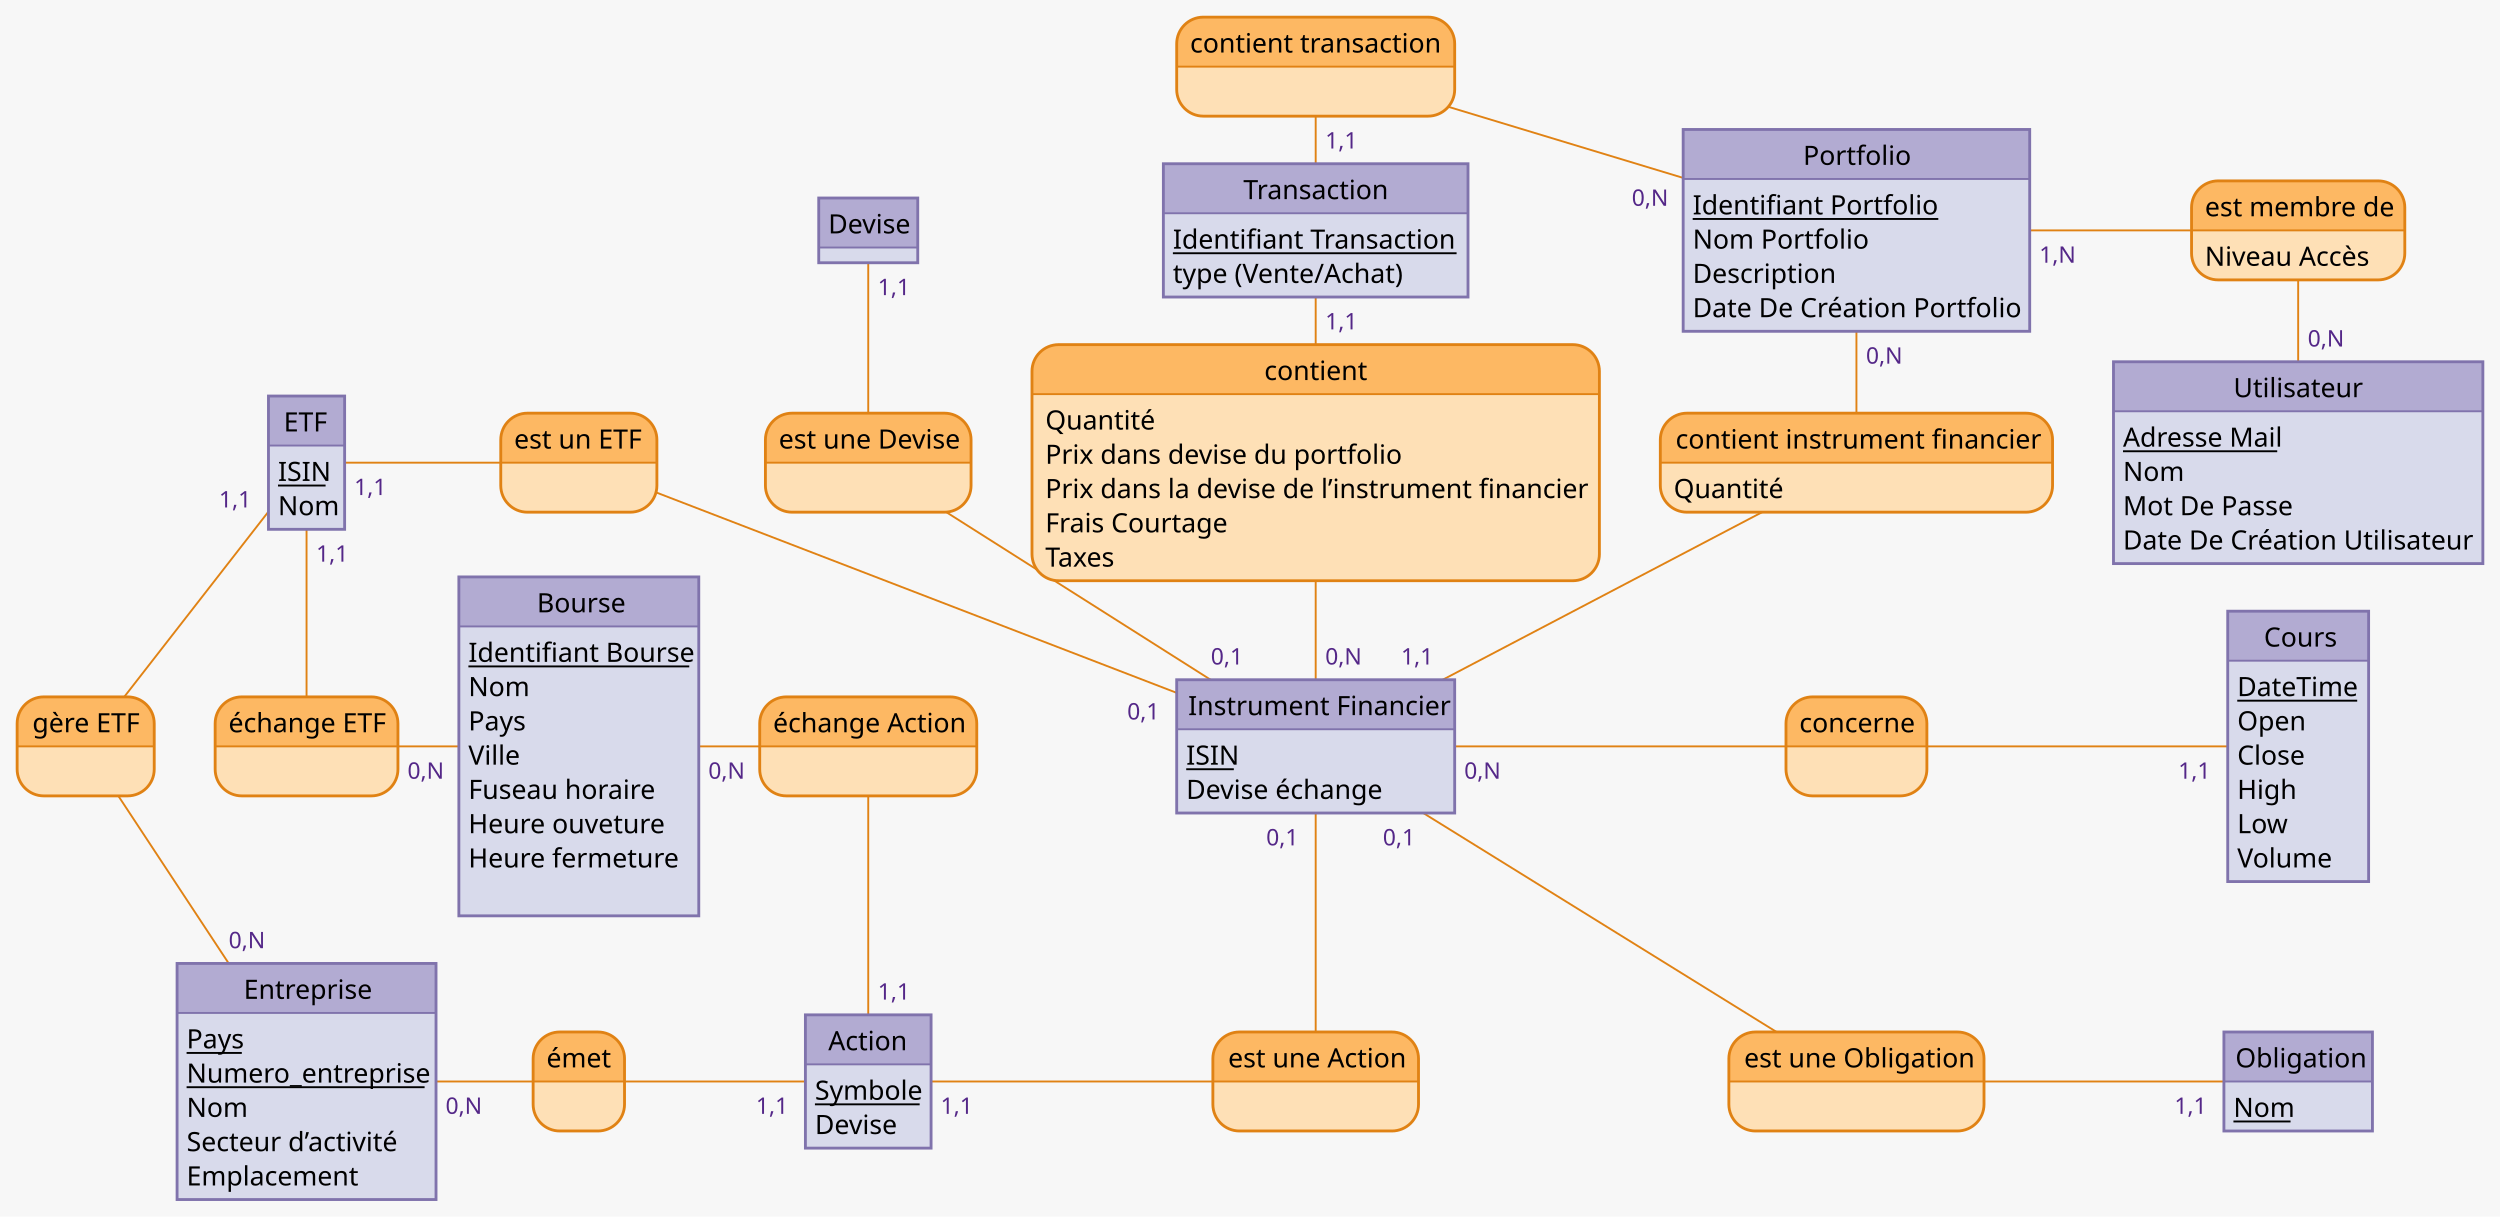
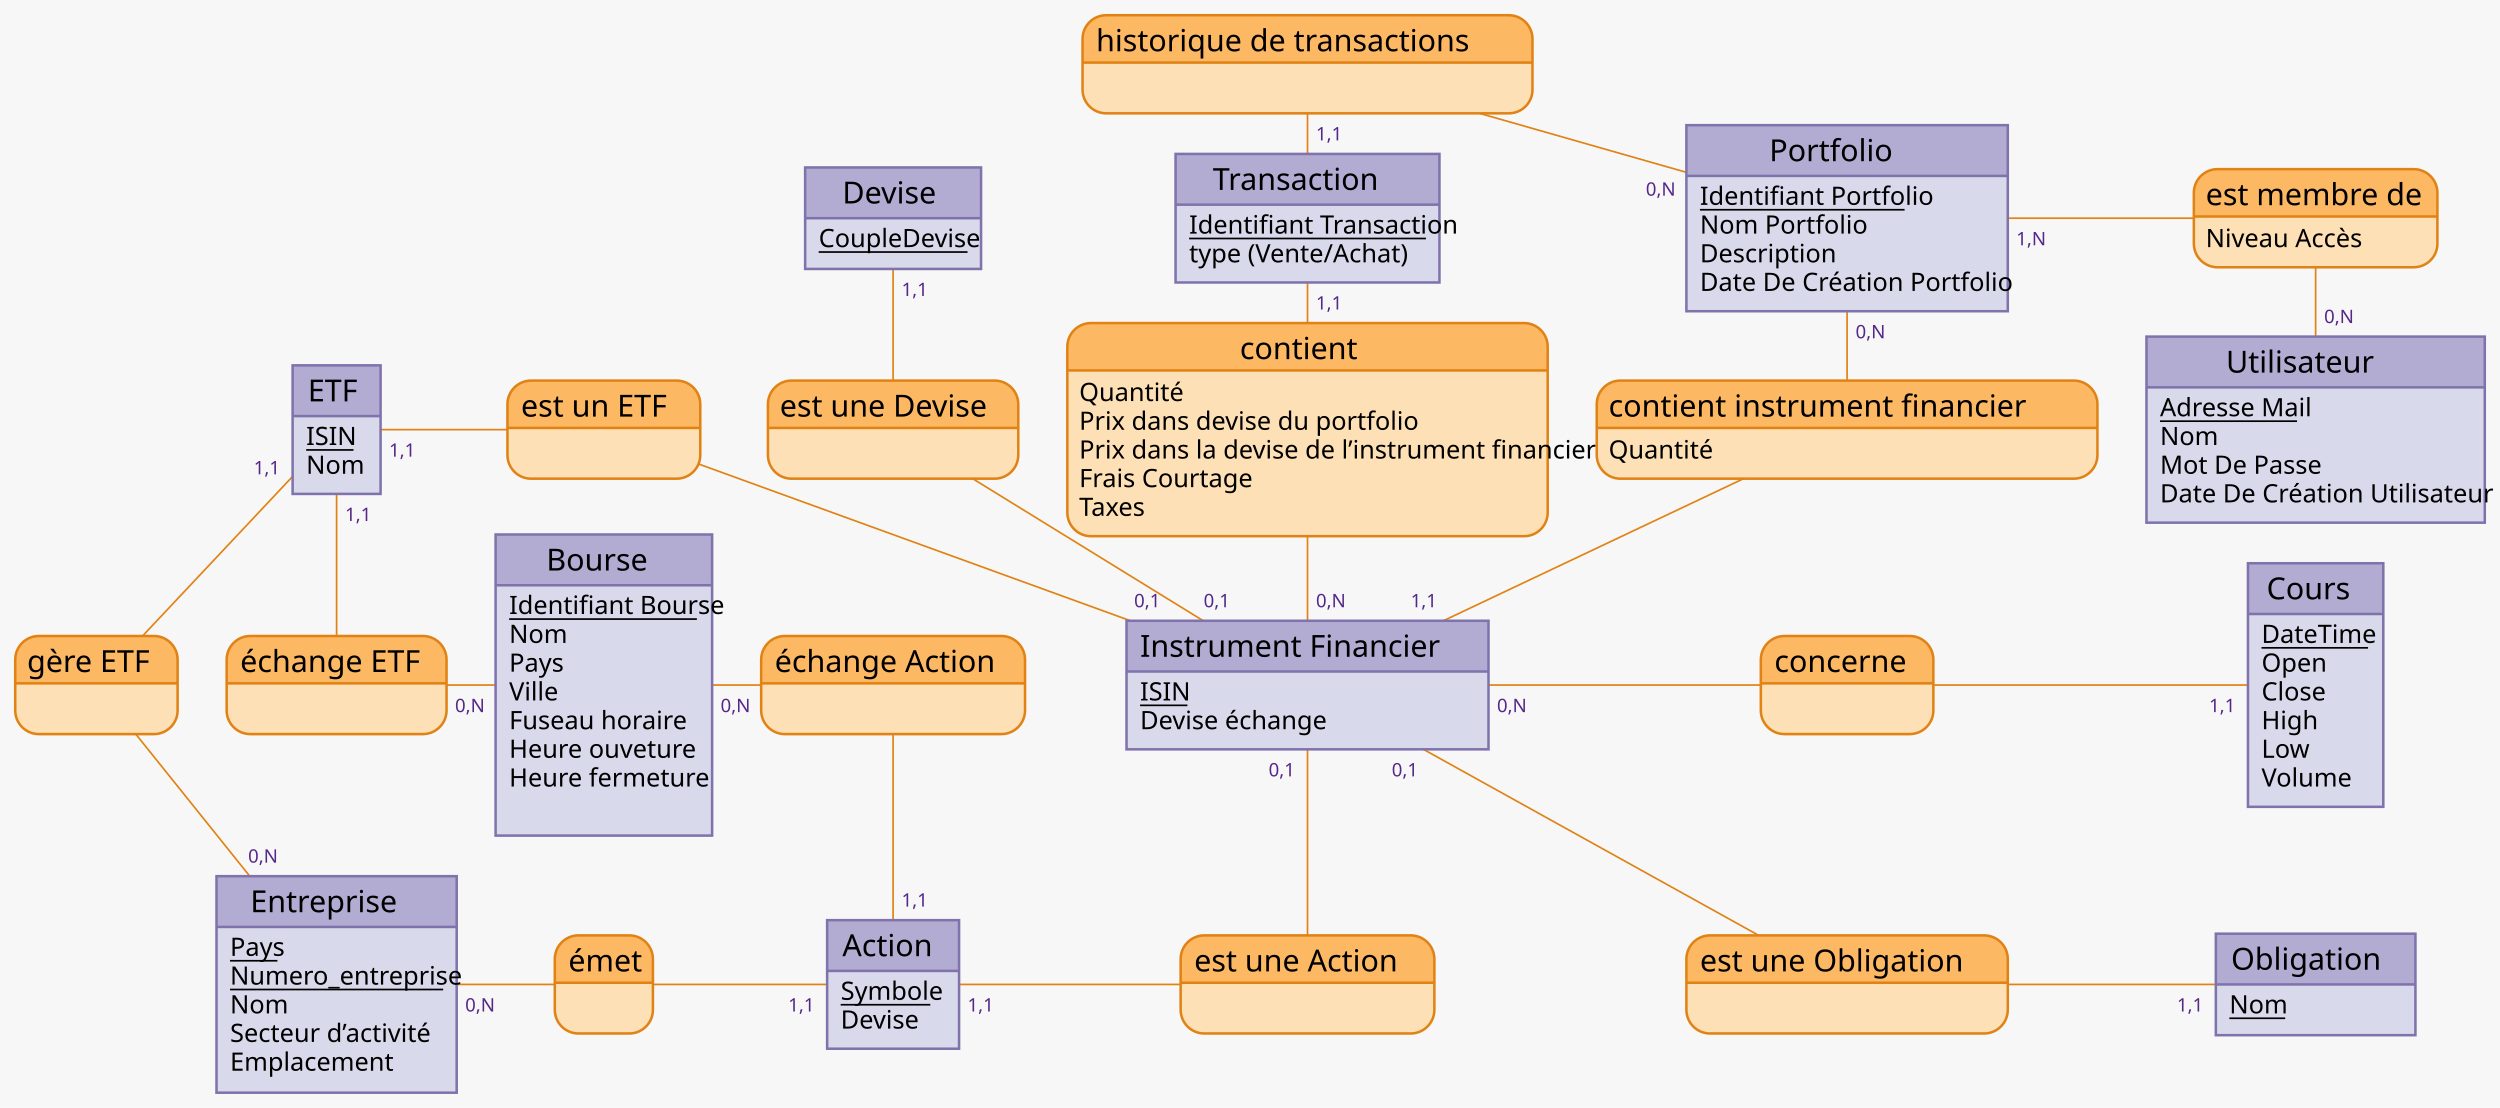
- <svg xmlns="http://www.w3.org/2000/svg" width="1313" height="639" viewBox="0 0 1313 639">
-   <rect x="0" y="0" width="1313" height="639" fill="#f7f7f7" stroke="none" stroke-width="0" />
-   <g>
-     <line x1="975" y1="121" x2="691" y2="35" stroke="#e08214" stroke-width="1" />
-     <line x1="691" y1="121" x2="691" y2="35" stroke="#e08214" stroke-width="1" />
-     <g>
-       <path d="M750 9 a14 14 90 0 1 14 14 V35 h-146 V23 a14 14 90 0 1 14 -14" fill="#fdb863" stroke="#fdb863" stroke-width="0" />
-       <path d="M764 35 v12 a14 14 90 0 1 -14 14 H632 a14 14 90 0 1 -14 -14 V35 H146" fill="#fee0b6" stroke="#fee0b6" stroke-width="0" />
-       <rect x="618" y="9" width="146" height="52" fill="none" rx="14" stroke="#e08214" stroke-width="1.5" />
-       <line x1="618" y1="35" x2="764" y2="35" stroke="#e08214" stroke-width="1" />
-       <text x="625" y="27.6" fill="#000000" font-family="Trebuchet MS" font-size="14">contient transaction</text>
-     </g>
-     <text x="857" y="108.09" fill="#542788" font-family="Verdana" font-size="12">0,N</text>
-     <text x="696" y="78" fill="#542788" font-family="Verdana" font-size="12">1,1</text>
-   </g>
-   <g>
-     <line x1="1207" y1="243" x2="1207" y2="121" stroke="#e08214" stroke-width="1" />
-     <line x1="975" y1="121" x2="1207" y2="121" stroke="#e08214" stroke-width="1" />
-     <g>
-       <path d="M1249 95 a14 14 90 0 1 14 14 V121 h-112 V109 a14 14 90 0 1 14 -14" fill="#fdb863" stroke="#fdb863" stroke-width="0" />
-       <path d="M1263 121 v12 a14 14 90 0 1 -14 14 H1165 a14 14 90 0 1 -14 -14 V121 H112" fill="#fee0b6" stroke="#fee0b6" stroke-width="0" />
-       <rect x="1151" y="95" width="112" height="52" fill="none" rx="14" stroke="#e08214" stroke-width="1.5" />
-       <line x1="1151" y1="121" x2="1263" y2="121" stroke="#e08214" stroke-width="1" />
-       <text x="1158" y="113.6" fill="#000000" font-family="Trebuchet MS" font-size="14">est membre de</text>
-       <text x="1158" y="139.6" fill="#000000" font-family="Trebuchet MS" font-size="14">Niveau Accès</text>
-     </g>
-     <text x="1212" y="182" fill="#542788" font-family="Verdana" font-size="12">0,N</text>
-     <text x="1071" y="138" fill="#542788" font-family="Verdana" font-size="12">1,N</text>
-   </g>
-   <g>
-     <line x1="691" y1="392" x2="304" y2="243" stroke="#e08214" stroke-width="1" />
-     <line x1="161" y1="243" x2="304" y2="243" stroke="#e08214" stroke-width="1" />
-     <g>
-       <path d="M331 217 a14 14 90 0 1 14 14 V243 h-82 V231 a14 14 90 0 1 14 -14" fill="#fdb863" stroke="#fdb863" stroke-width="0" />
-       <path d="M345 243 v12 a14 14 90 0 1 -14 14 H277 a14 14 90 0 1 -14 -14 V243 H82" fill="#fee0b6" stroke="#fee0b6" stroke-width="0" />
-       <rect x="263" y="217" width="82" height="52" fill="none" rx="14" stroke="#e08214" stroke-width="1.5" />
-       <line x1="263" y1="243" x2="345" y2="243" stroke="#e08214" stroke-width="1" />
-       <text x="270" y="235.6" fill="#000000" font-family="Trebuchet MS" font-size="14">est un ETF</text>
-     </g>
-     <text x="592" y="377.88" fill="#542788" font-family="Verdana" font-size="12">0,1</text>
-     <text x="186" y="260" fill="#542788" font-family="Verdana" font-size="12">1,1</text>
-   </g>
-   <g>
-     <line x1="691" y1="392" x2="456" y2="243" stroke="#e08214" stroke-width="1" />
-     <line x1="456" y1="121" x2="456" y2="243" stroke="#e08214" stroke-width="1" />
-     <g>
-       <path d="M496 217 a14 14 90 0 1 14 14 V243 h-108 V231 a14 14 90 0 1 14 -14" fill="#fdb863" stroke="#fdb863" stroke-width="0" />
-       <path d="M510 243 v12 a14 14 90 0 1 -14 14 H416 a14 14 90 0 1 -14 -14 V243 H108" fill="#fee0b6" stroke="#fee0b6" stroke-width="0" />
-       <rect x="402" y="217" width="108" height="52" fill="none" rx="14" stroke="#e08214" stroke-width="1.5" />
-       <line x1="402" y1="243" x2="510" y2="243" stroke="#e08214" stroke-width="1" />
-       <text x="409" y="235.6" fill="#000000" font-family="Trebuchet MS" font-size="14">est une Devise</text>
-     </g>
-     <text x="635.91" y="349" fill="#542788" font-family="Verdana" font-size="12">0,1</text>
-     <text x="461" y="155" fill="#542788" font-family="Verdana" font-size="12">1,1</text>
-   </g>
-   <g>
-     <line x1="691" y1="121" x2="691" y2="243" stroke="#e08214" stroke-width="1" />
-     <line x1="691" y1="392" x2="691" y2="243" stroke="#e08214" stroke-width="1" />
-     <g>
-       <path d="M826 181 a14 14 90 0 1 14 14 V207 h-298 V195 a14 14 90 0 1 14 -14" fill="#fdb863" stroke="#fdb863" stroke-width="0" />
-       <path d="M840 207 v84 a14 14 90 0 1 -14 14 H556 a14 14 90 0 1 -14 -14 V207 H298" fill="#fee0b6" stroke="#fee0b6" stroke-width="0" />
-       <rect x="542" y="181" width="298" height="124" fill="none" rx="14" stroke="#e08214" stroke-width="1.5" />
-       <line x1="542" y1="207" x2="840" y2="207" stroke="#e08214" stroke-width="1" />
-       <text x="664" y="199.6" fill="#000000" font-family="Trebuchet MS" font-size="14">contient</text>
-       <text x="549" y="225.6" fill="#000000" font-family="Trebuchet MS" font-size="14">Quantité</text>
-       <text x="549" y="243.6" fill="#000000" font-family="Trebuchet MS" font-size="14">Prix dans devise du portfolio</text>
-       <text x="549" y="261.6" fill="#000000" font-family="Trebuchet MS" font-size="14">Prix dans la devise de l’instrument financier</text>
-       <text x="549" y="279.6" fill="#000000" font-family="Trebuchet MS" font-size="14">Frais Courtage</text>
-       <text x="549" y="297.6" fill="#000000" font-family="Trebuchet MS" font-size="14">Taxes</text>
-     </g>
-     <text x="696" y="173" fill="#542788" font-family="Verdana" font-size="12">1,1</text>
-     <text x="696" y="349" fill="#542788" font-family="Verdana" font-size="12">0,N</text>
-   </g>
-   <g>
-     <line x1="975" y1="121" x2="975" y2="243" stroke="#e08214" stroke-width="1" />
-     <line x1="691" y1="392" x2="975" y2="243" stroke="#e08214" stroke-width="1" />
-     <g>
-       <path d="M1064 217 a14 14 90 0 1 14 14 V243 h-206 V231 a14 14 90 0 1 14 -14" fill="#fdb863" stroke="#fdb863" stroke-width="0" />
-       <path d="M1078 243 v12 a14 14 90 0 1 -14 14 H886 a14 14 90 0 1 -14 -14 V243 H206" fill="#fee0b6" stroke="#fee0b6" stroke-width="0" />
-       <rect x="872" y="217" width="206" height="52" fill="none" rx="14" stroke="#e08214" stroke-width="1.5" />
-       <line x1="872" y1="243" x2="1078" y2="243" stroke="#e08214" stroke-width="1" />
-       <text x="880" y="235.6" fill="#000000" font-family="Trebuchet MS" font-size="14">contient instrument financier</text>
-       <text x="879" y="261.6" fill="#000000" font-family="Trebuchet MS" font-size="14">Quantité</text>
-     </g>
-     <text x="980" y="191" fill="#542788" font-family="Verdana" font-size="12">0,N</text>
-     <text x="735.81" y="349" fill="#542788" font-family="Verdana" font-size="12">1,1</text>
-   </g>
-   <g>
-     <line x1="161" y1="568" x2="45" y2="392" stroke="#e08214" stroke-width="1" />
-     <line x1="161" y1="243" x2="45" y2="392" stroke="#e08214" stroke-width="1" />
-     <g>
-       <path d="M67 366 a14 14 90 0 1 14 14 V392 h-72 V380 a14 14 90 0 1 14 -14" fill="#fdb863" stroke="#fdb863" stroke-width="0" />
-       <path d="M81 392 v12 a14 14 90 0 1 -14 14 H23 a14 14 90 0 1 -14 -14 V392 H72" fill="#fee0b6" stroke="#fee0b6" stroke-width="0" />
-       <rect x="9" y="366" width="72" height="52" fill="none" rx="14" stroke="#e08214" stroke-width="1.5" />
-       <line x1="9" y1="392" x2="81" y2="392" stroke="#e08214" stroke-width="1" />
-       <text x="17" y="384.6" fill="#000000" font-family="Trebuchet MS" font-size="14">gère ETF</text>
-     </g>
-     <text x="120.08" y="498" fill="#542788" font-family="Verdana" font-size="12">0,N</text>
-     <text x="115" y="266.52" fill="#542788" font-family="Verdana" font-size="12">1,1</text>
-   </g>
-   <g>
-     <line x1="304" y1="392" x2="161" y2="392" stroke="#e08214" stroke-width="1" />
-     <line x1="161" y1="243" x2="161" y2="392" stroke="#e08214" stroke-width="1" />
-     <g>
-       <path d="M195 366 a14 14 90 0 1 14 14 V392 h-96 V380 a14 14 90 0 1 14 -14" fill="#fdb863" stroke="#fdb863" stroke-width="0" />
-       <path d="M209 392 v12 a14 14 90 0 1 -14 14 H127 a14 14 90 0 1 -14 -14 V392 H96" fill="#fee0b6" stroke="#fee0b6" stroke-width="0" />
-       <rect x="113" y="366" width="96" height="52" fill="none" rx="14" stroke="#e08214" stroke-width="1.5" />
-       <line x1="113" y1="392" x2="209" y2="392" stroke="#e08214" stroke-width="1" />
-       <text x="120" y="384.6" fill="#000000" font-family="Trebuchet MS" font-size="14">échange ETF</text>
-     </g>
-     <text x="214" y="409" fill="#542788" font-family="Verdana" font-size="12">0,N</text>
-     <text x="166" y="295" fill="#542788" font-family="Verdana" font-size="12">1,1</text>
-   </g>
-   <g>
-     <line x1="304" y1="392" x2="456" y2="392" stroke="#e08214" stroke-width="1" />
-     <line x1="456" y1="568" x2="456" y2="392" stroke="#e08214" stroke-width="1" />
-     <g>
-       <path d="M499 366 a14 14 90 0 1 14 14 V392 h-114 V380 a14 14 90 0 1 14 -14" fill="#fdb863" stroke="#fdb863" stroke-width="0" />
-       <path d="M513 392 v12 a14 14 90 0 1 -14 14 H413 a14 14 90 0 1 -14 -14 V392 H114" fill="#fee0b6" stroke="#fee0b6" stroke-width="0" />
-       <rect x="399" y="366" width="114" height="52" fill="none" rx="14" stroke="#e08214" stroke-width="1.5" />
-       <line x1="399" y1="392" x2="513" y2="392" stroke="#e08214" stroke-width="1" />
-       <text x="406" y="384.6" fill="#000000" font-family="Trebuchet MS" font-size="14">échange Action</text>
-     </g>
-     <text x="372" y="409" fill="#542788" font-family="Verdana" font-size="12">0,N</text>
-     <text x="461" y="525" fill="#542788" font-family="Verdana" font-size="12">1,1</text>
-   </g>
-   <g>
-     <line x1="691" y1="392" x2="975" y2="392" stroke="#e08214" stroke-width="1" />
-     <line x1="1207" y1="392" x2="975" y2="392" stroke="#e08214" stroke-width="1" />
-     <g>
-       <path d="M998 366 a14 14 90 0 1 14 14 V392 h-74 V380 a14 14 90 0 1 14 -14" fill="#fdb863" stroke="#fdb863" stroke-width="0" />
-       <path d="M1012 392 v12 a14 14 90 0 1 -14 14 H952 a14 14 90 0 1 -14 -14 V392 H74" fill="#fee0b6" stroke="#fee0b6" stroke-width="0" />
-       <rect x="938" y="366" width="74" height="52" fill="none" rx="14" stroke="#e08214" stroke-width="1.5" />
-       <line x1="938" y1="392" x2="1012" y2="392" stroke="#e08214" stroke-width="1" />
-       <text x="945" y="384.6" fill="#000000" font-family="Trebuchet MS" font-size="14">concerne</text>
-     </g>
-     <text x="769" y="409" fill="#542788" font-family="Verdana" font-size="12">0,N</text>
-     <text x="1144" y="409" fill="#542788" font-family="Verdana" font-size="12">1,1</text>
-   </g>
-   <g>
-     <line x1="456" y1="568" x2="304" y2="568" stroke="#e08214" stroke-width="1" />
-     <line x1="161" y1="568" x2="304" y2="568" stroke="#e08214" stroke-width="1" />
-     <g>
-       <path d="M314 542 a14 14 90 0 1 14 14 V568 h-48 V556 a14 14 90 0 1 14 -14" fill="#fdb863" stroke="#fdb863" stroke-width="0" />
-       <path d="M328 568 v12 a14 14 90 0 1 -14 14 H294 a14 14 90 0 1 -14 -14 V568 H48" fill="#fee0b6" stroke="#fee0b6" stroke-width="0" />
-       <rect x="280" y="542" width="48" height="52" fill="none" rx="14" stroke="#e08214" stroke-width="1.5" />
-       <line x1="280" y1="568" x2="328" y2="568" stroke="#e08214" stroke-width="1" />
-       <text x="287" y="560.6" fill="#000000" font-family="Trebuchet MS" font-size="14">émet</text>
-     </g>
-     <text x="397" y="585" fill="#542788" font-family="Verdana" font-size="12">1,1</text>
-     <text x="234" y="585" fill="#542788" font-family="Verdana" font-size="12">0,N</text>
-   </g>
-   <g>
-     <line x1="691" y1="392" x2="691" y2="568" stroke="#e08214" stroke-width="1" />
-     <line x1="456" y1="568" x2="691" y2="568" stroke="#e08214" stroke-width="1" />
-     <g>
-       <path d="M731 542 a14 14 90 0 1 14 14 V568 h-108 V556 a14 14 90 0 1 14 -14" fill="#fdb863" stroke="#fdb863" stroke-width="0" />
-       <path d="M745 568 v12 a14 14 90 0 1 -14 14 H651 a14 14 90 0 1 -14 -14 V568 H108" fill="#fee0b6" stroke="#fee0b6" stroke-width="0" />
-       <rect x="637" y="542" width="108" height="52" fill="none" rx="14" stroke="#e08214" stroke-width="1.5" />
-       <line x1="637" y1="568" x2="745" y2="568" stroke="#e08214" stroke-width="1" />
-       <text x="645" y="560.6" fill="#000000" font-family="Trebuchet MS" font-size="14">est une Action</text>
-     </g>
-     <text x="665" y="444" fill="#542788" font-family="Verdana" font-size="12">0,1</text>
-     <text x="494" y="585" fill="#542788" font-family="Verdana" font-size="12">1,1</text>
-   </g>
-   <g>
-     <line x1="691" y1="392" x2="975" y2="568" stroke="#e08214" stroke-width="1" />
-     <line x1="1207" y1="568" x2="975" y2="568" stroke="#e08214" stroke-width="1" />
-     <g>
-       <path d="M1028 542 a14 14 90 0 1 14 14 V568 h-134 V556 a14 14 90 0 1 14 -14" fill="#fdb863" stroke="#fdb863" stroke-width="0" />
-       <path d="M1042 568 v12 a14 14 90 0 1 -14 14 H922 a14 14 90 0 1 -14 -14 V568 H134" fill="#fee0b6" stroke="#fee0b6" stroke-width="0" />
-       <rect x="908" y="542" width="134" height="52" fill="none" rx="14" stroke="#e08214" stroke-width="1.5" />
-       <line x1="908" y1="568" x2="1042" y2="568" stroke="#e08214" stroke-width="1" />
-       <text x="916" y="560.6" fill="#000000" font-family="Trebuchet MS" font-size="14">est une Obligation</text>
-     </g>
-     <text x="726.26" y="444" fill="#542788" font-family="Verdana" font-size="12">0,1</text>
-     <text x="1142" y="585" fill="#542788" font-family="Verdana" font-size="12">1,1</text>
-   </g>
-   <g>
-     <g>
-       <rect x="430" y="104" width="52" height="26" fill="#b2abd2" stroke="none" stroke-width="0" opacity="1" />
-       <rect x="430" y="130" width="52" height="8" fill="#d8daeb" stroke="none" stroke-width="0" opacity="1" />
-       <rect x="430" y="104" width="52" height="34" fill="none" stroke="#8073ac" stroke-width="1.5" opacity="1" />
-       <line x1="430" y1="130" x2="482" y2="130" stroke="#8073ac" stroke-width="1" />
-     </g>
-     <text x="435" y="122.6" fill="#000000" font-family="Trebuchet MS" font-size="14">Devise</text>
-   </g>
-   <g>
-     <g>
-       <rect x="611" y="86" width="160" height="26" fill="#b2abd2" stroke="none" stroke-width="0" opacity="1" />
-       <rect x="611" y="112" width="160" height="44" fill="#d8daeb" stroke="none" stroke-width="0" opacity="1" />
-       <rect x="611" y="86" width="160" height="70" fill="none" stroke="#8073ac" stroke-width="1.5" opacity="1" />
-       <line x1="611" y1="112" x2="771" y2="112" stroke="#8073ac" stroke-width="1" />
-     </g>
-     <text x="653" y="104.6" fill="#000000" font-family="Trebuchet MS" font-size="14">Transaction</text>
-     <text x="616" y="130.6" fill="#000000" font-family="Trebuchet MS" font-size="14">Identifiant Transaction</text>
-     <line x1="616" y1="133" x2="765" y2="133" stroke="#000000" stroke-width="1" />
-     <text x="616" y="148.6" fill="#000000" font-family="Trebuchet MS" font-size="14">type (Vente/Achat)</text>
-   </g>
-   <g>
-     <g>
-       <rect x="884" y="68" width="182" height="26" fill="#b2abd2" stroke="none" stroke-width="0" opacity="1" />
-       <rect x="884" y="94" width="182" height="80" fill="#d8daeb" stroke="none" stroke-width="0" opacity="1" />
-       <rect x="884" y="68" width="182" height="106" fill="none" stroke="#8073ac" stroke-width="1.5" opacity="1" />
-       <line x1="884" y1="94" x2="1066" y2="94" stroke="#8073ac" stroke-width="1" />
-     </g>
-     <text x="947" y="86.6" fill="#000000" font-family="Trebuchet MS" font-size="14">Portfolio</text>
-     <text x="889" y="112.6" fill="#000000" font-family="Trebuchet MS" font-size="14">Identifiant Portfolio</text>
-     <line x1="889" y1="115" x2="1018" y2="115" stroke="#000000" stroke-width="1" />
-     <text x="889" y="130.6" fill="#000000" font-family="Trebuchet MS" font-size="14">Nom Portfolio</text>
-     <text x="889" y="148.6" fill="#000000" font-family="Trebuchet MS" font-size="14">Description</text>
-     <text x="889" y="166.6" fill="#000000" font-family="Trebuchet MS" font-size="14">Date De Création Portfolio</text>
-   </g>
-   <g>
-     <g>
-       <rect x="141" y="208" width="40" height="26" fill="#b2abd2" stroke="none" stroke-width="0" opacity="1" />
-       <rect x="141" y="234" width="40" height="44" fill="#d8daeb" stroke="none" stroke-width="0" opacity="1" />
-       <rect x="141" y="208" width="40" height="70" fill="none" stroke="#8073ac" stroke-width="1.5" opacity="1" />
-       <line x1="141" y1="234" x2="181" y2="234" stroke="#8073ac" stroke-width="1" />
-     </g>
-     <text x="149" y="226.6" fill="#000000" font-family="Trebuchet MS" font-size="14">ETF</text>
-     <text x="146" y="252.6" fill="#000000" font-family="Trebuchet MS" font-size="14">ISIN</text>
-     <line x1="146" y1="255" x2="171" y2="255" stroke="#000000" stroke-width="1" />
-     <text x="146" y="270.6" fill="#000000" font-family="Trebuchet MS" font-size="14">Nom</text>
-   </g>
-   <g>
-     <g>
-       <rect x="1110" y="190" width="194" height="26" fill="#b2abd2" stroke="none" stroke-width="0" opacity="1" />
-       <rect x="1110" y="216" width="194" height="80" fill="#d8daeb" stroke="none" stroke-width="0" opacity="1" />
-       <rect x="1110" y="190" width="194" height="106" fill="none" stroke="#8073ac" stroke-width="1.5" opacity="1" />
-       <line x1="1110" y1="216" x2="1304" y2="216" stroke="#8073ac" stroke-width="1" />
-     </g>
-     <text x="1173" y="208.6" fill="#000000" font-family="Trebuchet MS" font-size="14">Utilisateur</text>
-     <text x="1115" y="234.6" fill="#000000" font-family="Trebuchet MS" font-size="14">Adresse Mail</text>
-     <line x1="1115" y1="237" x2="1196" y2="237" stroke="#000000" stroke-width="1" />
-     <text x="1115" y="252.6" fill="#000000" font-family="Trebuchet MS" font-size="14">Nom</text>
-     <text x="1115" y="270.6" fill="#000000" font-family="Trebuchet MS" font-size="14">Mot De Passe</text>
-     <text x="1115" y="288.6" fill="#000000" font-family="Trebuchet MS" font-size="14">Date De Création Utilisateur</text>
-   </g>
-   <g>
-     <g>
-       <rect x="241" y="303" width="126" height="26" fill="#b2abd2" stroke="none" stroke-width="0" opacity="1" />
-       <rect x="241" y="329" width="126" height="152" fill="#d8daeb" stroke="none" stroke-width="0" opacity="1" />
-       <rect x="241" y="303" width="126" height="178" fill="none" stroke="#8073ac" stroke-width="1.5" opacity="1" />
-       <line x1="241" y1="329" x2="367" y2="329" stroke="#8073ac" stroke-width="1" />
-     </g>
-     <text x="282" y="321.6" fill="#000000" font-family="Trebuchet MS" font-size="14">Bourse</text>
-     <text x="246" y="347.6" fill="#000000" font-family="Trebuchet MS" font-size="14">Identifiant Bourse</text>
-     <line x1="246" y1="350" x2="362" y2="350" stroke="#000000" stroke-width="1" />
-     <text x="246" y="365.6" fill="#000000" font-family="Trebuchet MS" font-size="14">Nom</text>
-     <text x="246" y="383.6" fill="#000000" font-family="Trebuchet MS" font-size="14">Pays</text>
-     <text x="246" y="401.6" fill="#000000" font-family="Trebuchet MS" font-size="14">Ville</text>
-     <text x="246" y="419.6" fill="#000000" font-family="Trebuchet MS" font-size="14">Fuseau horaire</text>
-     <text x="246" y="437.6" fill="#000000" font-family="Trebuchet MS" font-size="14">Heure ouveture</text>
-     <text x="246" y="455.6" fill="#000000" font-family="Trebuchet MS" font-size="14">Heure fermeture</text>
-   </g>
-   <g>
-     <g>
-       <rect x="618" y="357" width="146" height="26" fill="#b2abd2" stroke="none" stroke-width="0" opacity="1" />
-       <rect x="618" y="383" width="146" height="44" fill="#d8daeb" stroke="none" stroke-width="0" opacity="1" />
-       <rect x="618" y="357" width="146" height="70" fill="none" stroke="#8073ac" stroke-width="1.5" opacity="1" />
-       <line x1="618" y1="383" x2="764" y2="383" stroke="#8073ac" stroke-width="1" />
-     </g>
-     <text x="624" y="375.6" fill="#000000" font-family="Trebuchet MS" font-size="14">Instrument Financier</text>
-     <text x="623" y="401.6" fill="#000000" font-family="Trebuchet MS" font-size="14">ISIN</text>
-     <line x1="623" y1="404" x2="648" y2="404" stroke="#000000" stroke-width="1" />
-     <text x="623" y="419.6" fill="#000000" font-family="Trebuchet MS" font-size="14">Devise échange</text>
-   </g>
-   <g>
-     <g>
-       <rect x="1170" y="321" width="74" height="26" fill="#b2abd2" stroke="none" stroke-width="0" opacity="1" />
-       <rect x="1170" y="347" width="74" height="116" fill="#d8daeb" stroke="none" stroke-width="0" opacity="1" />
-       <rect x="1170" y="321" width="74" height="142" fill="none" stroke="#8073ac" stroke-width="1.5" opacity="1" />
-       <line x1="1170" y1="347" x2="1244" y2="347" stroke="#8073ac" stroke-width="1" />
-     </g>
-     <text x="1189" y="339.6" fill="#000000" font-family="Trebuchet MS" font-size="14">Cours</text>
-     <text x="1175" y="365.6" fill="#000000" font-family="Trebuchet MS" font-size="14">DateTime</text>
-     <line x1="1175" y1="368" x2="1238" y2="368" stroke="#000000" stroke-width="1" />
-     <text x="1175" y="383.6" fill="#000000" font-family="Trebuchet MS" font-size="14">Open</text>
-     <text x="1175" y="401.6" fill="#000000" font-family="Trebuchet MS" font-size="14">Close</text>
-     <text x="1175" y="419.6" fill="#000000" font-family="Trebuchet MS" font-size="14">High</text>
-     <text x="1175" y="437.6" fill="#000000" font-family="Trebuchet MS" font-size="14">Low</text>
-     <text x="1175" y="455.6" fill="#000000" font-family="Trebuchet MS" font-size="14">Volume</text>
-   </g>
-   <g>
-     <g>
-       <rect x="93" y="506" width="136" height="26" fill="#b2abd2" stroke="none" stroke-width="0" opacity="1" />
-       <rect x="93" y="532" width="136" height="98" fill="#d8daeb" stroke="none" stroke-width="0" opacity="1" />
-       <rect x="93" y="506" width="136" height="124" fill="none" stroke="#8073ac" stroke-width="1.5" opacity="1" />
-       <line x1="93" y1="532" x2="229" y2="532" stroke="#8073ac" stroke-width="1" />
-     </g>
-     <text x="128" y="524.6" fill="#000000" font-family="Trebuchet MS" font-size="14">Entreprise</text>
-     <text x="98" y="550.6" fill="#000000" font-family="Trebuchet MS" font-size="14">Pays</text>
-     <line x1="98" y1="553" x2="127" y2="553" stroke="#000000" stroke-width="1" />
-     <text x="98" y="568.6" fill="#000000" font-family="Trebuchet MS" font-size="14">Numero_entreprise</text>
-     <line x1="98" y1="571" x2="223" y2="571" stroke="#000000" stroke-width="1" />
-     <text x="98" y="586.6" fill="#000000" font-family="Trebuchet MS" font-size="14">Nom</text>
-     <text x="98" y="604.6" fill="#000000" font-family="Trebuchet MS" font-size="14">Secteur d’activité</text>
-     <text x="98" y="622.6" fill="#000000" font-family="Trebuchet MS" font-size="14">Emplacement</text>
-   </g>
-   <g>
-     <g>
-       <rect x="423" y="533" width="66" height="26" fill="#b2abd2" stroke="none" stroke-width="0" opacity="1" />
-       <rect x="423" y="559" width="66" height="44" fill="#d8daeb" stroke="none" stroke-width="0" opacity="1" />
-       <rect x="423" y="533" width="66" height="70" fill="none" stroke="#8073ac" stroke-width="1.5" opacity="1" />
-       <line x1="423" y1="559" x2="489" y2="559" stroke="#8073ac" stroke-width="1" />
-     </g>
-     <text x="435" y="551.6" fill="#000000" font-family="Trebuchet MS" font-size="14">Action</text>
-     <text x="428" y="577.6" fill="#000000" font-family="Trebuchet MS" font-size="14">Symbole</text>
-     <line x1="428" y1="580" x2="483" y2="580" stroke="#000000" stroke-width="1" />
-     <text x="428" y="595.6" fill="#000000" font-family="Trebuchet MS" font-size="14">Devise</text>
-   </g>
-   <g>
-     <g>
-       <rect x="1168" y="542" width="78" height="26" fill="#b2abd2" stroke="none" stroke-width="0" opacity="1" />
-       <rect x="1168" y="568" width="78" height="26" fill="#d8daeb" stroke="none" stroke-width="0" opacity="1" />
-       <rect x="1168" y="542" width="78" height="52" fill="none" stroke="#8073ac" stroke-width="1.5" opacity="1" />
-       <line x1="1168" y1="568" x2="1246" y2="568" stroke="#8073ac" stroke-width="1" />
-     </g>
-     <text x="1174" y="560.6" fill="#000000" font-family="Trebuchet MS" font-size="14">Obligation</text>
-     <text x="1173" y="586.6" fill="#000000" font-family="Trebuchet MS" font-size="14">Nom</text>
-     <line x1="1173" y1="589" x2="1203" y2="589" stroke="#000000" stroke-width="1" />
+ <svg xmlns="http://www.w3.org/2000/svg" width="1478" height="655" viewBox="0 0 1478 655">
+   <rect x="0" y="0" width="1478" height="655" fill="#f7f7f7" stroke="none" stroke-width="0" />
+   <g>
+     <line x1="1092" y1="129" x2="773" y2="38" stroke="#e08214" stroke-width="1" />
+     <line x1="773" y1="129" x2="773" y2="38" stroke="#e08214" stroke-width="1" />
+     <g>
+       <path d="M892 9 a14 14 90 0 1 14 14 V37 h-266 V23 a14 14 90 0 1 14 -14" fill="#fdb863" stroke="#fdb863" stroke-width="0" />
+       <path d="M906 37 v16 a14 14 90 0 1 -14 14 H654 a14 14 90 0 1 -14 -14 V37 H266" fill="#fee0b6" stroke="#fee0b6" stroke-width="0" />
+       <rect x="640" y="9" width="266" height="58" fill="none" rx="14" stroke="#e08214" stroke-width="1.5" />
+       <line x1="640" y1="37" x2="906" y2="37" stroke="#e08214" stroke-width="1.5" />
+       <text x="648" y="30.3" fill="#000000" font-family="Copperplate" font-size="18">historique de transactions</text>
+     </g>
+     <text x="973" y="115.69" fill="#542788" font-family="Futura" font-size="11">0,N</text>
+     <text x="778" y="83" fill="#542788" font-family="Futura" font-size="11">1,1</text>
+   </g>
+   <g>
+     <line x1="1369" y1="254" x2="1369" y2="129" stroke="#e08214" stroke-width="1" />
+     <line x1="1092" y1="129" x2="1369" y2="129" stroke="#e08214" stroke-width="1" />
+     <g>
+       <path d="M1427 100 a14 14 90 0 1 14 14 V128 h-144 V114 a14 14 90 0 1 14 -14" fill="#fdb863" stroke="#fdb863" stroke-width="0" />
+       <path d="M1441 128 v16 a14 14 90 0 1 -14 14 H1311 a14 14 90 0 1 -14 -14 V128 H144" fill="#fee0b6" stroke="#fee0b6" stroke-width="0" />
+       <rect x="1297" y="100" width="144" height="58" fill="none" rx="14" stroke="#e08214" stroke-width="1.5" />
+       <line x1="1297" y1="128" x2="1441" y2="128" stroke="#e08214" stroke-width="1.5" />
+       <text x="1304" y="121.3" fill="#000000" font-family="Copperplate" font-size="18">est membre de</text>
+       <text x="1304" y="146.1" fill="#000000" font-family="Gill Sans" font-size="15">Niveau Accès</text>
+     </g>
+     <text x="1374" y="191" fill="#542788" font-family="Futura" font-size="11">0,N</text>
+     <text x="1192" y="145" fill="#542788" font-family="Futura" font-size="11">1,N</text>
+   </g>
+   <g>
+     <line x1="773" y1="405" x2="357" y2="254" stroke="#e08214" stroke-width="1" />
+     <line x1="199" y1="254" x2="357" y2="254" stroke="#e08214" stroke-width="1" />
+     <g>
+       <path d="M400 225 a14 14 90 0 1 14 14 V253 h-114 V239 a14 14 90 0 1 14 -14" fill="#fdb863" stroke="#fdb863" stroke-width="0" />
+       <path d="M414 253 v16 a14 14 90 0 1 -14 14 H314 a14 14 90 0 1 -14 -14 V253 H114" fill="#fee0b6" stroke="#fee0b6" stroke-width="0" />
+       <rect x="300" y="225" width="114" height="58" fill="none" rx="14" stroke="#e08214" stroke-width="1.5" />
+       <line x1="300" y1="253" x2="414" y2="253" stroke="#e08214" stroke-width="1.5" />
+       <text x="308" y="246.3" fill="#000000" font-family="Copperplate" font-size="18">est un ETF</text>
+     </g>
+     <text x="670.47" y="359" fill="#542788" font-family="Futura" font-size="11">0,1</text>
+     <text x="230" y="270" fill="#542788" font-family="Futura" font-size="11">1,1</text>
+   </g>
+   <g>
+     <line x1="773" y1="405" x2="528" y2="254" stroke="#e08214" stroke-width="1" />
+     <line x1="528" y1="129" x2="528" y2="254" stroke="#e08214" stroke-width="1" />
+     <g>
+       <path d="M588 225 a14 14 90 0 1 14 14 V253 h-148 V239 a14 14 90 0 1 14 -14" fill="#fdb863" stroke="#fdb863" stroke-width="0" />
+       <path d="M602 253 v16 a14 14 90 0 1 -14 14 H468 a14 14 90 0 1 -14 -14 V253 H148" fill="#fee0b6" stroke="#fee0b6" stroke-width="0" />
+       <rect x="454" y="225" width="148" height="58" fill="none" rx="14" stroke="#e08214" stroke-width="1.5" />
+       <line x1="454" y1="253" x2="602" y2="253" stroke="#e08214" stroke-width="1.5" />
+       <text x="461" y="246.3" fill="#000000" font-family="Copperplate" font-size="18">est une Devise</text>
+     </g>
+     <text x="711.58" y="359" fill="#542788" font-family="Futura" font-size="11">0,1</text>
+     <text x="533" y="175" fill="#542788" font-family="Futura" font-size="11">1,1</text>
+   </g>
+   <g>
+     <line x1="773" y1="129" x2="773" y2="254" stroke="#e08214" stroke-width="1" />
+     <line x1="773" y1="405" x2="773" y2="254" stroke="#e08214" stroke-width="1" />
+     <g>
+       <path d="M901 191 a14 14 90 0 1 14 14 V219 h-284 V205 a14 14 90 0 1 14 -14" fill="#fdb863" stroke="#fdb863" stroke-width="0" />
+       <path d="M915 219 v84 a14 14 90 0 1 -14 14 H645 a14 14 90 0 1 -14 -14 V219 H284" fill="#fee0b6" stroke="#fee0b6" stroke-width="0" />
+       <rect x="631" y="191" width="284" height="126" fill="none" rx="14" stroke="#e08214" stroke-width="1.5" />
+       <line x1="631" y1="219" x2="915" y2="219" stroke="#e08214" stroke-width="1.5" />
+       <text x="733" y="212.3" fill="#000000" font-family="Copperplate" font-size="18">contient</text>
+       <text x="638" y="237.1" fill="#000000" font-family="Gill Sans" font-size="15">Quantité</text>
+       <text x="638" y="254.1" fill="#000000" font-family="Gill Sans" font-size="15">Prix dans devise du portfolio</text>
+       <text x="638" y="271.1" fill="#000000" font-family="Gill Sans" font-size="15">Prix dans la devise de l’instrument financier</text>
+       <text x="638" y="288" fill="#000000" font-family="Gill Sans" font-size="15">Frais Courtage</text>
+       <text x="638" y="305" fill="#000000" font-family="Gill Sans" font-size="15">Taxes</text>
+     </g>
+     <text x="778" y="183" fill="#542788" font-family="Futura" font-size="11">1,1</text>
+     <text x="778" y="359" fill="#542788" font-family="Futura" font-size="11">0,N</text>
+   </g>
+   <g>
+     <line x1="1092" y1="129" x2="1092" y2="254" stroke="#e08214" stroke-width="1" />
+     <line x1="773" y1="405" x2="1092" y2="254" stroke="#e08214" stroke-width="1" />
+     <g>
+       <path d="M1226 225 a14 14 90 0 1 14 14 V253 h-296 V239 a14 14 90 0 1 14 -14" fill="#fdb863" stroke="#fdb863" stroke-width="0" />
+       <path d="M1240 253 v16 a14 14 90 0 1 -14 14 H958 a14 14 90 0 1 -14 -14 V253 H296" fill="#fee0b6" stroke="#fee0b6" stroke-width="0" />
+       <rect x="944" y="225" width="296" height="58" fill="none" rx="14" stroke="#e08214" stroke-width="1.5" />
+       <line x1="944" y1="253" x2="1240" y2="253" stroke="#e08214" stroke-width="1.5" />
+       <text x="951" y="246.3" fill="#000000" font-family="Copperplate" font-size="18">contient instrument financier</text>
+       <text x="951" y="271.1" fill="#000000" font-family="Gill Sans" font-size="15">Quantité</text>
+     </g>
+     <text x="1097" y="200" fill="#542788" font-family="Futura" font-size="11">0,N</text>
+     <text x="833.98" y="359" fill="#542788" font-family="Futura" font-size="11">1,1</text>
+   </g>
+   <g>
+     <line x1="199" y1="582" x2="57" y2="405" stroke="#e08214" stroke-width="1" />
+     <line x1="199" y1="254" x2="57" y2="405" stroke="#e08214" stroke-width="1" />
+     <g>
+       <path d="M91 376 a14 14 90 0 1 14 14 V404 h-96 V390 a14 14 90 0 1 14 -14" fill="#fdb863" stroke="#fdb863" stroke-width="0" />
+       <path d="M105 404 v16 a14 14 90 0 1 -14 14 H23 a14 14 90 0 1 -14 -14 V404 H96" fill="#fee0b6" stroke="#fee0b6" stroke-width="0" />
+       <rect x="9" y="376" width="96" height="58" fill="none" rx="14" stroke="#e08214" stroke-width="1.5" />
+       <line x1="9" y1="404" x2="105" y2="404" stroke="#e08214" stroke-width="1.5" />
+       <text x="16" y="397.3" fill="#000000" font-family="Copperplate" font-size="18">gère ETF</text>
+     </g>
+     <text x="146.67" y="510" fill="#542788" font-family="Futura" font-size="11">0,N</text>
+     <text x="150" y="280.41" fill="#542788" font-family="Futura" font-size="11">1,1</text>
+   </g>
+   <g>
+     <line x1="357" y1="405" x2="199" y2="405" stroke="#e08214" stroke-width="1" />
+     <line x1="199" y1="254" x2="199" y2="405" stroke="#e08214" stroke-width="1" />
+     <g>
+       <path d="M250 376 a14 14 90 0 1 14 14 V404 h-130 V390 a14 14 90 0 1 14 -14" fill="#fdb863" stroke="#fdb863" stroke-width="0" />
+       <path d="M264 404 v16 a14 14 90 0 1 -14 14 H148 a14 14 90 0 1 -14 -14 V404 H130" fill="#fee0b6" stroke="#fee0b6" stroke-width="0" />
+       <rect x="134" y="376" width="130" height="58" fill="none" rx="14" stroke="#e08214" stroke-width="1.5" />
+       <line x1="134" y1="404" x2="264" y2="404" stroke="#e08214" stroke-width="1.5" />
+       <text x="142" y="397.3" fill="#000000" font-family="Copperplate" font-size="18">échange ETF</text>
+     </g>
+     <text x="269" y="421" fill="#542788" font-family="Futura" font-size="11">0,N</text>
+     <text x="204" y="308" fill="#542788" font-family="Futura" font-size="11">1,1</text>
+   </g>
+   <g>
+     <line x1="357" y1="405" x2="528" y2="405" stroke="#e08214" stroke-width="1" />
+     <line x1="528" y1="582" x2="528" y2="405" stroke="#e08214" stroke-width="1" />
+     <g>
+       <path d="M592 376 a14 14 90 0 1 14 14 V404 h-156 V390 a14 14 90 0 1 14 -14" fill="#fdb863" stroke="#fdb863" stroke-width="0" />
+       <path d="M606 404 v16 a14 14 90 0 1 -14 14 H464 a14 14 90 0 1 -14 -14 V404 H156" fill="#fee0b6" stroke="#fee0b6" stroke-width="0" />
+       <rect x="450" y="376" width="156" height="58" fill="none" rx="14" stroke="#e08214" stroke-width="1.5" />
+       <line x1="450" y1="404" x2="606" y2="404" stroke="#e08214" stroke-width="1.5" />
+       <text x="458" y="397.3" fill="#000000" font-family="Copperplate" font-size="18">échange Action</text>
+     </g>
+     <text x="426" y="421" fill="#542788" font-family="Futura" font-size="11">0,N</text>
+     <text x="533" y="536" fill="#542788" font-family="Futura" font-size="11">1,1</text>
+   </g>
+   <g>
+     <line x1="773" y1="405" x2="1092" y2="405" stroke="#e08214" stroke-width="1" />
+     <line x1="1369" y1="405" x2="1092" y2="405" stroke="#e08214" stroke-width="1" />
+     <g>
+       <path d="M1129 376 a14 14 90 0 1 14 14 V404 h-102 V390 a14 14 90 0 1 14 -14" fill="#fdb863" stroke="#fdb863" stroke-width="0" />
+       <path d="M1143 404 v16 a14 14 90 0 1 -14 14 H1055 a14 14 90 0 1 -14 -14 V404 H102" fill="#fee0b6" stroke="#fee0b6" stroke-width="0" />
+       <rect x="1041" y="376" width="102" height="58" fill="none" rx="14" stroke="#e08214" stroke-width="1.5" />
+       <line x1="1041" y1="404" x2="1143" y2="404" stroke="#e08214" stroke-width="1.5" />
+       <text x="1049" y="397.3" fill="#000000" font-family="Copperplate" font-size="18">concerne</text>
+     </g>
+     <text x="885" y="421" fill="#542788" font-family="Futura" font-size="11">0,N</text>
+     <text x="1306" y="421" fill="#542788" font-family="Futura" font-size="11">1,1</text>
+   </g>
+   <g>
+     <line x1="528" y1="582" x2="357" y2="582" stroke="#e08214" stroke-width="1" />
+     <line x1="199" y1="582" x2="357" y2="582" stroke="#e08214" stroke-width="1" />
+     <g>
+       <path d="M372 553 a14 14 90 0 1 14 14 V581 h-58 V567 a14 14 90 0 1 14 -14" fill="#fdb863" stroke="#fdb863" stroke-width="0" />
+       <path d="M386 581 v16 a14 14 90 0 1 -14 14 H342 a14 14 90 0 1 -14 -14 V581 H58" fill="#fee0b6" stroke="#fee0b6" stroke-width="0" />
+       <rect x="328" y="553" width="58" height="58" fill="none" rx="14" stroke="#e08214" stroke-width="1.5" />
+       <line x1="328" y1="581" x2="386" y2="581" stroke="#e08214" stroke-width="1.5" />
+       <text x="336" y="574.3" fill="#000000" font-family="Copperplate" font-size="18">émet</text>
+     </g>
+     <text x="466" y="598" fill="#542788" font-family="Futura" font-size="11">1,1</text>
+     <text x="275" y="598" fill="#542788" font-family="Futura" font-size="11">0,N</text>
+   </g>
+   <g>
+     <line x1="773" y1="405" x2="773" y2="582" stroke="#e08214" stroke-width="1" />
+     <line x1="528" y1="582" x2="773" y2="582" stroke="#e08214" stroke-width="1" />
+     <g>
+       <path d="M834 553 a14 14 90 0 1 14 14 V581 h-150 V567 a14 14 90 0 1 14 -14" fill="#fdb863" stroke="#fdb863" stroke-width="0" />
+       <path d="M848 581 v16 a14 14 90 0 1 -14 14 H712 a14 14 90 0 1 -14 -14 V581 H150" fill="#fee0b6" stroke="#fee0b6" stroke-width="0" />
+       <rect x="698" y="553" width="150" height="58" fill="none" rx="14" stroke="#e08214" stroke-width="1.5" />
+       <line x1="698" y1="581" x2="848" y2="581" stroke="#e08214" stroke-width="1.5" />
+       <text x="706" y="574.3" fill="#000000" font-family="Copperplate" font-size="18">est une Action</text>
+     </g>
+     <text x="750" y="459" fill="#542788" font-family="Futura" font-size="11">0,1</text>
+     <text x="572" y="598" fill="#542788" font-family="Futura" font-size="11">1,1</text>
+   </g>
+   <g>
+     <line x1="773" y1="405" x2="1092" y2="582" stroke="#e08214" stroke-width="1" />
+     <line x1="1369" y1="582" x2="1092" y2="582" stroke="#e08214" stroke-width="1" />
+     <g>
+       <path d="M1173 553 a14 14 90 0 1 14 14 V581 h-190 V567 a14 14 90 0 1 14 -14" fill="#fdb863" stroke="#fdb863" stroke-width="0" />
+       <path d="M1187 581 v16 a14 14 90 0 1 -14 14 H1011 a14 14 90 0 1 -14 -14 V581 H190" fill="#fee0b6" stroke="#fee0b6" stroke-width="0" />
+       <rect x="997" y="553" width="190" height="58" fill="none" rx="14" stroke="#e08214" stroke-width="1.5" />
+       <line x1="997" y1="581" x2="1187" y2="581" stroke="#e08214" stroke-width="1.5" />
+       <text x="1005" y="574.3" fill="#000000" font-family="Copperplate" font-size="18">est une Obligation</text>
+     </g>
+     <text x="822.8" y="459" fill="#542788" font-family="Futura" font-size="11">0,1</text>
+     <text x="1287" y="598" fill="#542788" font-family="Futura" font-size="11">1,1</text>
+   </g>
+   <g>
+     <g>
+       <rect x="476" y="99" width="104" height="30" fill="#b2abd2" stroke="none" stroke-width="0" opacity="1" />
+       <rect x="476" y="129" width="104" height="30" fill="#d8daeb" stroke="none" stroke-width="0" opacity="1" />
+       <rect x="476" y="99" width="104" height="60" fill="none" stroke="#8073ac" stroke-width="1.5" opacity="1" />
+       <line x1="476" y1="129" x2="580" y2="129" stroke="#8073ac" stroke-width="1.5" />
+     </g>
+     <text x="498" y="120.3" fill="#000000" font-family="Copperplate" font-size="18">Devise</text>
+     <text x="484" y="146.1" fill="#000000" font-family="Gill Sans" font-size="15">CoupleDevise</text>
+     <line x1="484" y1="149" x2="572" y2="149" stroke="#000000" stroke-width="1" />
+   </g>
+   <g>
+     <g>
+       <rect x="695" y="91" width="156" height="30" fill="#b2abd2" stroke="none" stroke-width="0" opacity="1" />
+       <rect x="695" y="121" width="156" height="46" fill="#d8daeb" stroke="none" stroke-width="0" opacity="1" />
+       <rect x="695" y="91" width="156" height="76" fill="none" stroke="#8073ac" stroke-width="1.5" opacity="1" />
+       <line x1="695" y1="121" x2="851" y2="121" stroke="#8073ac" stroke-width="1.5" />
+     </g>
+     <text x="717" y="112.3" fill="#000000" font-family="Copperplate" font-size="18">Transaction</text>
+     <text x="703" y="138.1" fill="#000000" font-family="Gill Sans" font-size="15">Identifiant Transaction</text>
+     <line x1="703" y1="141" x2="843" y2="141" stroke="#000000" stroke-width="1" />
+     <text x="703" y="155.1" fill="#000000" font-family="Gill Sans" font-size="15">type (Vente/Achat)</text>
+   </g>
+   <g>
+     <g>
+       <rect x="997" y="74" width="190" height="30" fill="#b2abd2" stroke="none" stroke-width="0" opacity="1" />
+       <rect x="997" y="104" width="190" height="80" fill="#d8daeb" stroke="none" stroke-width="0" opacity="1" />
+       <rect x="997" y="74" width="190" height="110" fill="none" stroke="#8073ac" stroke-width="1.5" opacity="1" />
+       <line x1="997" y1="104" x2="1187" y2="104" stroke="#8073ac" stroke-width="1.5" />
+     </g>
+     <text x="1046" y="95.3" fill="#000000" font-family="Copperplate" font-size="18">Portfolio</text>
+     <text x="1005" y="121.1" fill="#000000" font-family="Gill Sans" font-size="15">Identifiant Portfolio</text>
+     <line x1="1005" y1="124" x2="1126" y2="124" stroke="#000000" stroke-width="1" />
+     <text x="1005" y="138.1" fill="#000000" font-family="Gill Sans" font-size="15">Nom Portfolio</text>
+     <text x="1005" y="155.1" fill="#000000" font-family="Gill Sans" font-size="15">Description</text>
+     <text x="1005" y="172" fill="#000000" font-family="Gill Sans" font-size="15">Date De Création Portfolio</text>
+   </g>
+   <g>
+     <g>
+       <rect x="173" y="216" width="52" height="30" fill="#b2abd2" stroke="none" stroke-width="0" opacity="1" />
+       <rect x="173" y="246" width="52" height="46" fill="#d8daeb" stroke="none" stroke-width="0" opacity="1" />
+       <rect x="173" y="216" width="52" height="76" fill="none" stroke="#8073ac" stroke-width="1.5" opacity="1" />
+       <line x1="173" y1="246" x2="225" y2="246" stroke="#8073ac" stroke-width="1.5" />
+     </g>
+     <text x="182" y="237.3" fill="#000000" font-family="Copperplate" font-size="18">ETF</text>
+     <text x="181" y="263.1" fill="#000000" font-family="Gill Sans" font-size="15">ISIN</text>
+     <line x1="181" y1="266" x2="209" y2="266" stroke="#000000" stroke-width="1" />
+     <text x="181" y="280.1" fill="#000000" font-family="Gill Sans" font-size="15">Nom</text>
+   </g>
+   <g>
+     <g>
+       <rect x="1269" y="199" width="200" height="30" fill="#b2abd2" stroke="none" stroke-width="0" opacity="1" />
+       <rect x="1269" y="229" width="200" height="80" fill="#d8daeb" stroke="none" stroke-width="0" opacity="1" />
+       <rect x="1269" y="199" width="200" height="110" fill="none" stroke="#8073ac" stroke-width="1.5" opacity="1" />
+       <line x1="1269" y1="229" x2="1469" y2="229" stroke="#8073ac" stroke-width="1.5" />
+     </g>
+     <text x="1316" y="220.3" fill="#000000" font-family="Copperplate" font-size="18">Utilisateur</text>
+     <text x="1277" y="246.1" fill="#000000" font-family="Gill Sans" font-size="15">Adresse Mail</text>
+     <line x1="1277" y1="249" x2="1358" y2="249" stroke="#000000" stroke-width="1" />
+     <text x="1277" y="263.1" fill="#000000" font-family="Gill Sans" font-size="15">Nom</text>
+     <text x="1277" y="280.1" fill="#000000" font-family="Gill Sans" font-size="15">Mot De Passe</text>
+     <text x="1277" y="297" fill="#000000" font-family="Gill Sans" font-size="15">Date De Création Utilisateur</text>
+   </g>
+   <g>
+     <g>
+       <rect x="293" y="316" width="128" height="30" fill="#b2abd2" stroke="none" stroke-width="0" opacity="1" />
+       <rect x="293" y="346" width="128" height="148" fill="#d8daeb" stroke="none" stroke-width="0" opacity="1" />
+       <rect x="293" y="316" width="128" height="178" fill="none" stroke="#8073ac" stroke-width="1.5" opacity="1" />
+       <line x1="293" y1="346" x2="421" y2="346" stroke="#8073ac" stroke-width="1.5" />
+     </g>
+     <text x="323" y="337.3" fill="#000000" font-family="Copperplate" font-size="18">Bourse</text>
+     <text x="301" y="363" fill="#000000" font-family="Gill Sans" font-size="15">Identifiant Bourse</text>
+     <line x1="301" y1="366" x2="412" y2="366" stroke="#000000" stroke-width="1" />
+     <text x="301" y="380.1" fill="#000000" font-family="Gill Sans" font-size="15">Nom</text>
+     <text x="301" y="397.1" fill="#000000" font-family="Gill Sans" font-size="15">Pays</text>
+     <text x="301" y="414.1" fill="#000000" font-family="Gill Sans" font-size="15">Ville</text>
+     <text x="301" y="431.1" fill="#000000" font-family="Gill Sans" font-size="15">Fuseau horaire</text>
+     <text x="301" y="448" fill="#000000" font-family="Gill Sans" font-size="15">Heure ouveture</text>
+     <text x="301" y="465" fill="#000000" font-family="Gill Sans" font-size="15">Heure fermeture</text>
+   </g>
+   <g>
+     <g>
+       <rect x="666" y="367" width="214" height="30" fill="#b2abd2" stroke="none" stroke-width="0" opacity="1" />
+       <rect x="666" y="397" width="214" height="46" fill="#d8daeb" stroke="none" stroke-width="0" opacity="1" />
+       <rect x="666" y="367" width="214" height="76" fill="none" stroke="#8073ac" stroke-width="1.5" opacity="1" />
+       <line x1="666" y1="397" x2="880" y2="397" stroke="#8073ac" stroke-width="1.5" />
+     </g>
+     <text x="674" y="388.3" fill="#000000" font-family="Copperplate" font-size="18">Instrument Financier</text>
+     <text x="674" y="414.1" fill="#000000" font-family="Gill Sans" font-size="15">ISIN</text>
+     <line x1="674" y1="417" x2="702" y2="417" stroke="#000000" stroke-width="1" />
+     <text x="674" y="431.1" fill="#000000" font-family="Gill Sans" font-size="15">Devise échange</text>
+   </g>
+   <g>
+     <g>
+       <rect x="1329" y="333" width="80" height="30" fill="#b2abd2" stroke="none" stroke-width="0" opacity="1" />
+       <rect x="1329" y="363" width="80" height="114" fill="#d8daeb" stroke="none" stroke-width="0" opacity="1" />
+       <rect x="1329" y="333" width="80" height="144" fill="none" stroke="#8073ac" stroke-width="1.5" opacity="1" />
+       <line x1="1329" y1="363" x2="1409" y2="363" stroke="#8073ac" stroke-width="1.5" />
+     </g>
+     <text x="1340" y="354.3" fill="#000000" font-family="Copperplate" font-size="18">Cours</text>
+     <text x="1337" y="380.1" fill="#000000" font-family="Gill Sans" font-size="15">DateTime</text>
+     <line x1="1337" y1="383" x2="1400" y2="383" stroke="#000000" stroke-width="1" />
+     <text x="1337" y="397.1" fill="#000000" font-family="Gill Sans" font-size="15">Open</text>
+     <text x="1337" y="414.1" fill="#000000" font-family="Gill Sans" font-size="15">Close</text>
+     <text x="1337" y="431.1" fill="#000000" font-family="Gill Sans" font-size="15">High</text>
+     <text x="1337" y="448" fill="#000000" font-family="Gill Sans" font-size="15">Low</text>
+     <text x="1337" y="465" fill="#000000" font-family="Gill Sans" font-size="15">Volume</text>
+   </g>
+   <g>
+     <g>
+       <rect x="128" y="518" width="142" height="30" fill="#b2abd2" stroke="none" stroke-width="0" opacity="1" />
+       <rect x="128" y="548" width="142" height="98" fill="#d8daeb" stroke="none" stroke-width="0" opacity="1" />
+       <rect x="128" y="518" width="142" height="128" fill="none" stroke="#8073ac" stroke-width="1.5" opacity="1" />
+       <line x1="128" y1="548" x2="270" y2="548" stroke="#8073ac" stroke-width="1.5" />
+     </g>
+     <text x="148" y="539.3" fill="#000000" font-family="Copperplate" font-size="18">Entreprise</text>
+     <text x="136" y="565.1" fill="#000000" font-family="Gill Sans" font-size="15">Pays</text>
+     <line x1="136" y1="568" x2="164" y2="568" stroke="#000000" stroke-width="1" />
+     <text x="136" y="582.1" fill="#000000" font-family="Gill Sans" font-size="15">Numero_entreprise</text>
+     <line x1="136" y1="585" x2="262" y2="585" stroke="#000000" stroke-width="1" />
+     <text x="136" y="599.1" fill="#000000" font-family="Gill Sans" font-size="15">Nom</text>
+     <text x="136" y="616" fill="#000000" font-family="Gill Sans" font-size="15">Secteur d’activité</text>
+     <text x="136" y="633" fill="#000000" font-family="Gill Sans" font-size="15">Emplacement</text>
+   </g>
+   <g>
+     <g>
+       <rect x="489" y="544" width="78" height="30" fill="#b2abd2" stroke="none" stroke-width="0" opacity="1" />
+       <rect x="489" y="574" width="78" height="46" fill="#d8daeb" stroke="none" stroke-width="0" opacity="1" />
+       <rect x="489" y="544" width="78" height="76" fill="none" stroke="#8073ac" stroke-width="1.5" opacity="1" />
+       <line x1="489" y1="574" x2="567" y2="574" stroke="#8073ac" stroke-width="1.5" />
+     </g>
+     <text x="498" y="565.3" fill="#000000" font-family="Copperplate" font-size="18">Action</text>
+     <text x="497" y="591.1" fill="#000000" font-family="Gill Sans" font-size="15">Symbole</text>
+     <line x1="497" y1="594" x2="550" y2="594" stroke="#000000" stroke-width="1" />
+     <text x="497" y="608.1" fill="#000000" font-family="Gill Sans" font-size="15">Devise</text>
+   </g>
+   <g>
+     <g>
+       <rect x="1310" y="552" width="118" height="30" fill="#b2abd2" stroke="none" stroke-width="0" opacity="1" />
+       <rect x="1310" y="582" width="118" height="30" fill="#d8daeb" stroke="none" stroke-width="0" opacity="1" />
+       <rect x="1310" y="552" width="118" height="60" fill="none" stroke="#8073ac" stroke-width="1.5" opacity="1" />
+       <line x1="1310" y1="582" x2="1428" y2="582" stroke="#8073ac" stroke-width="1.5" />
+     </g>
+     <text x="1319" y="573.3" fill="#000000" font-family="Copperplate" font-size="18">Obligation</text>
+     <text x="1318" y="599.1" fill="#000000" font-family="Gill Sans" font-size="15">Nom</text>
+     <line x1="1318" y1="602" x2="1351" y2="602" stroke="#000000" stroke-width="1" />
  </g>
</svg>
